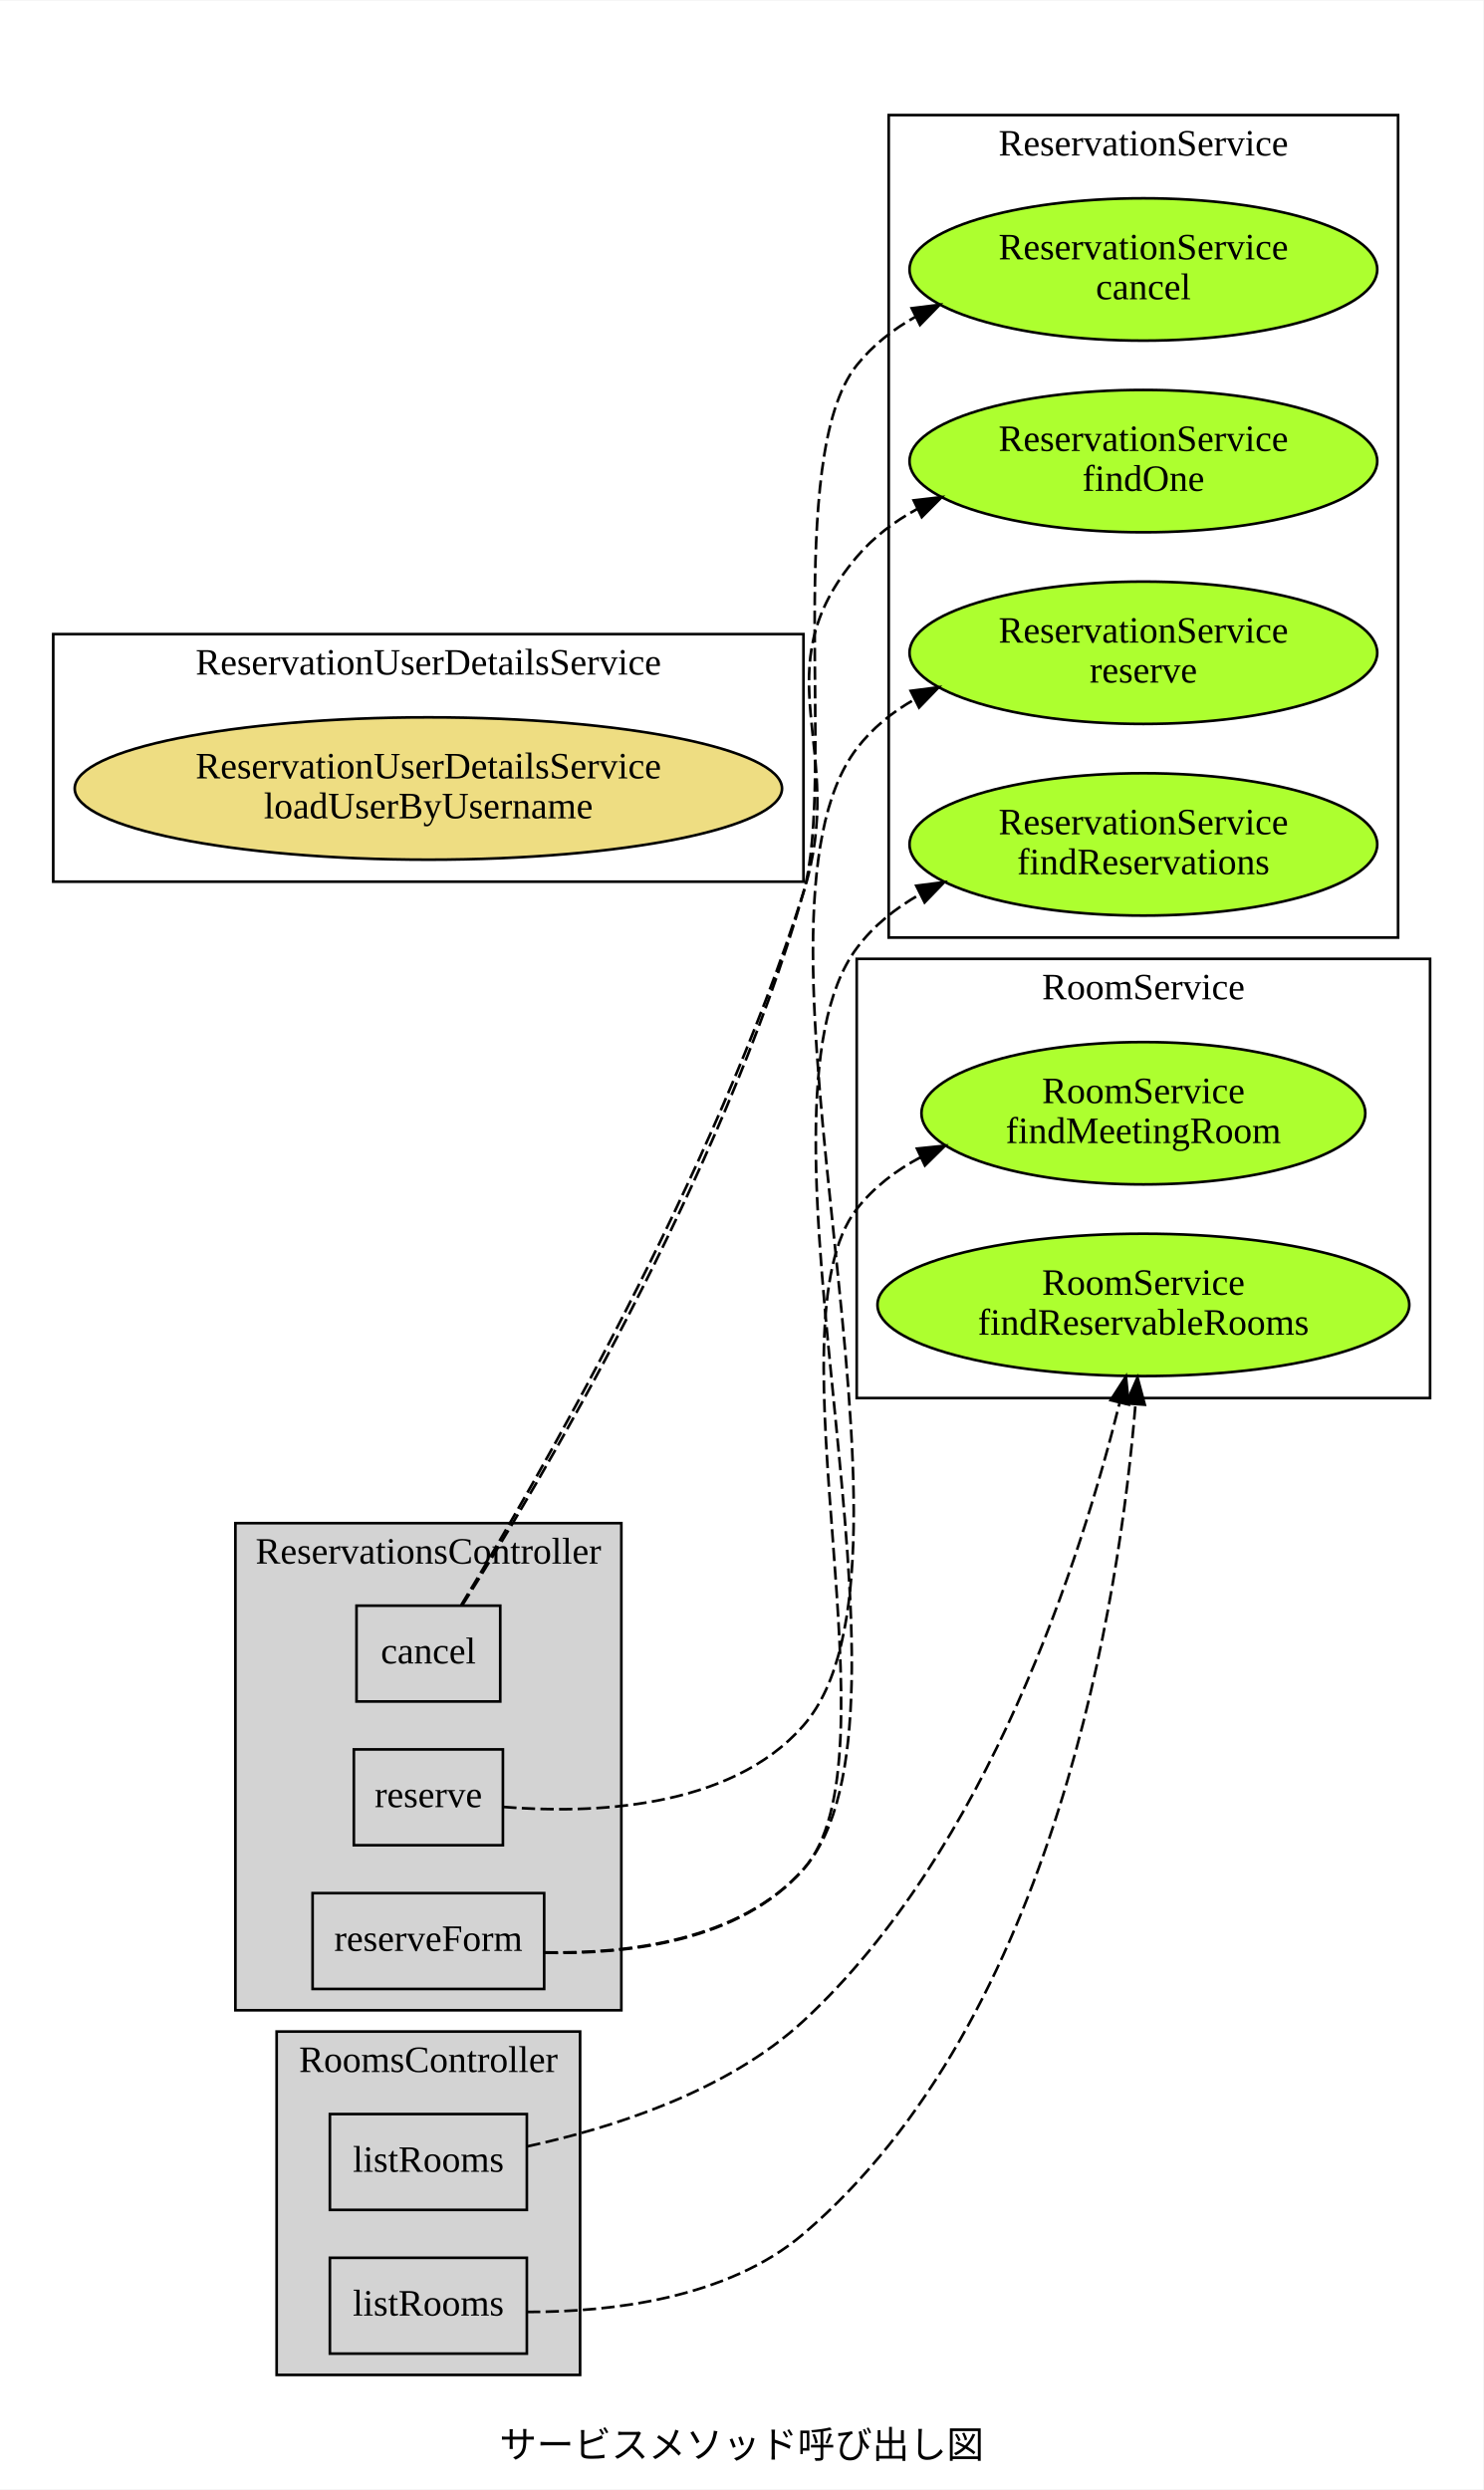
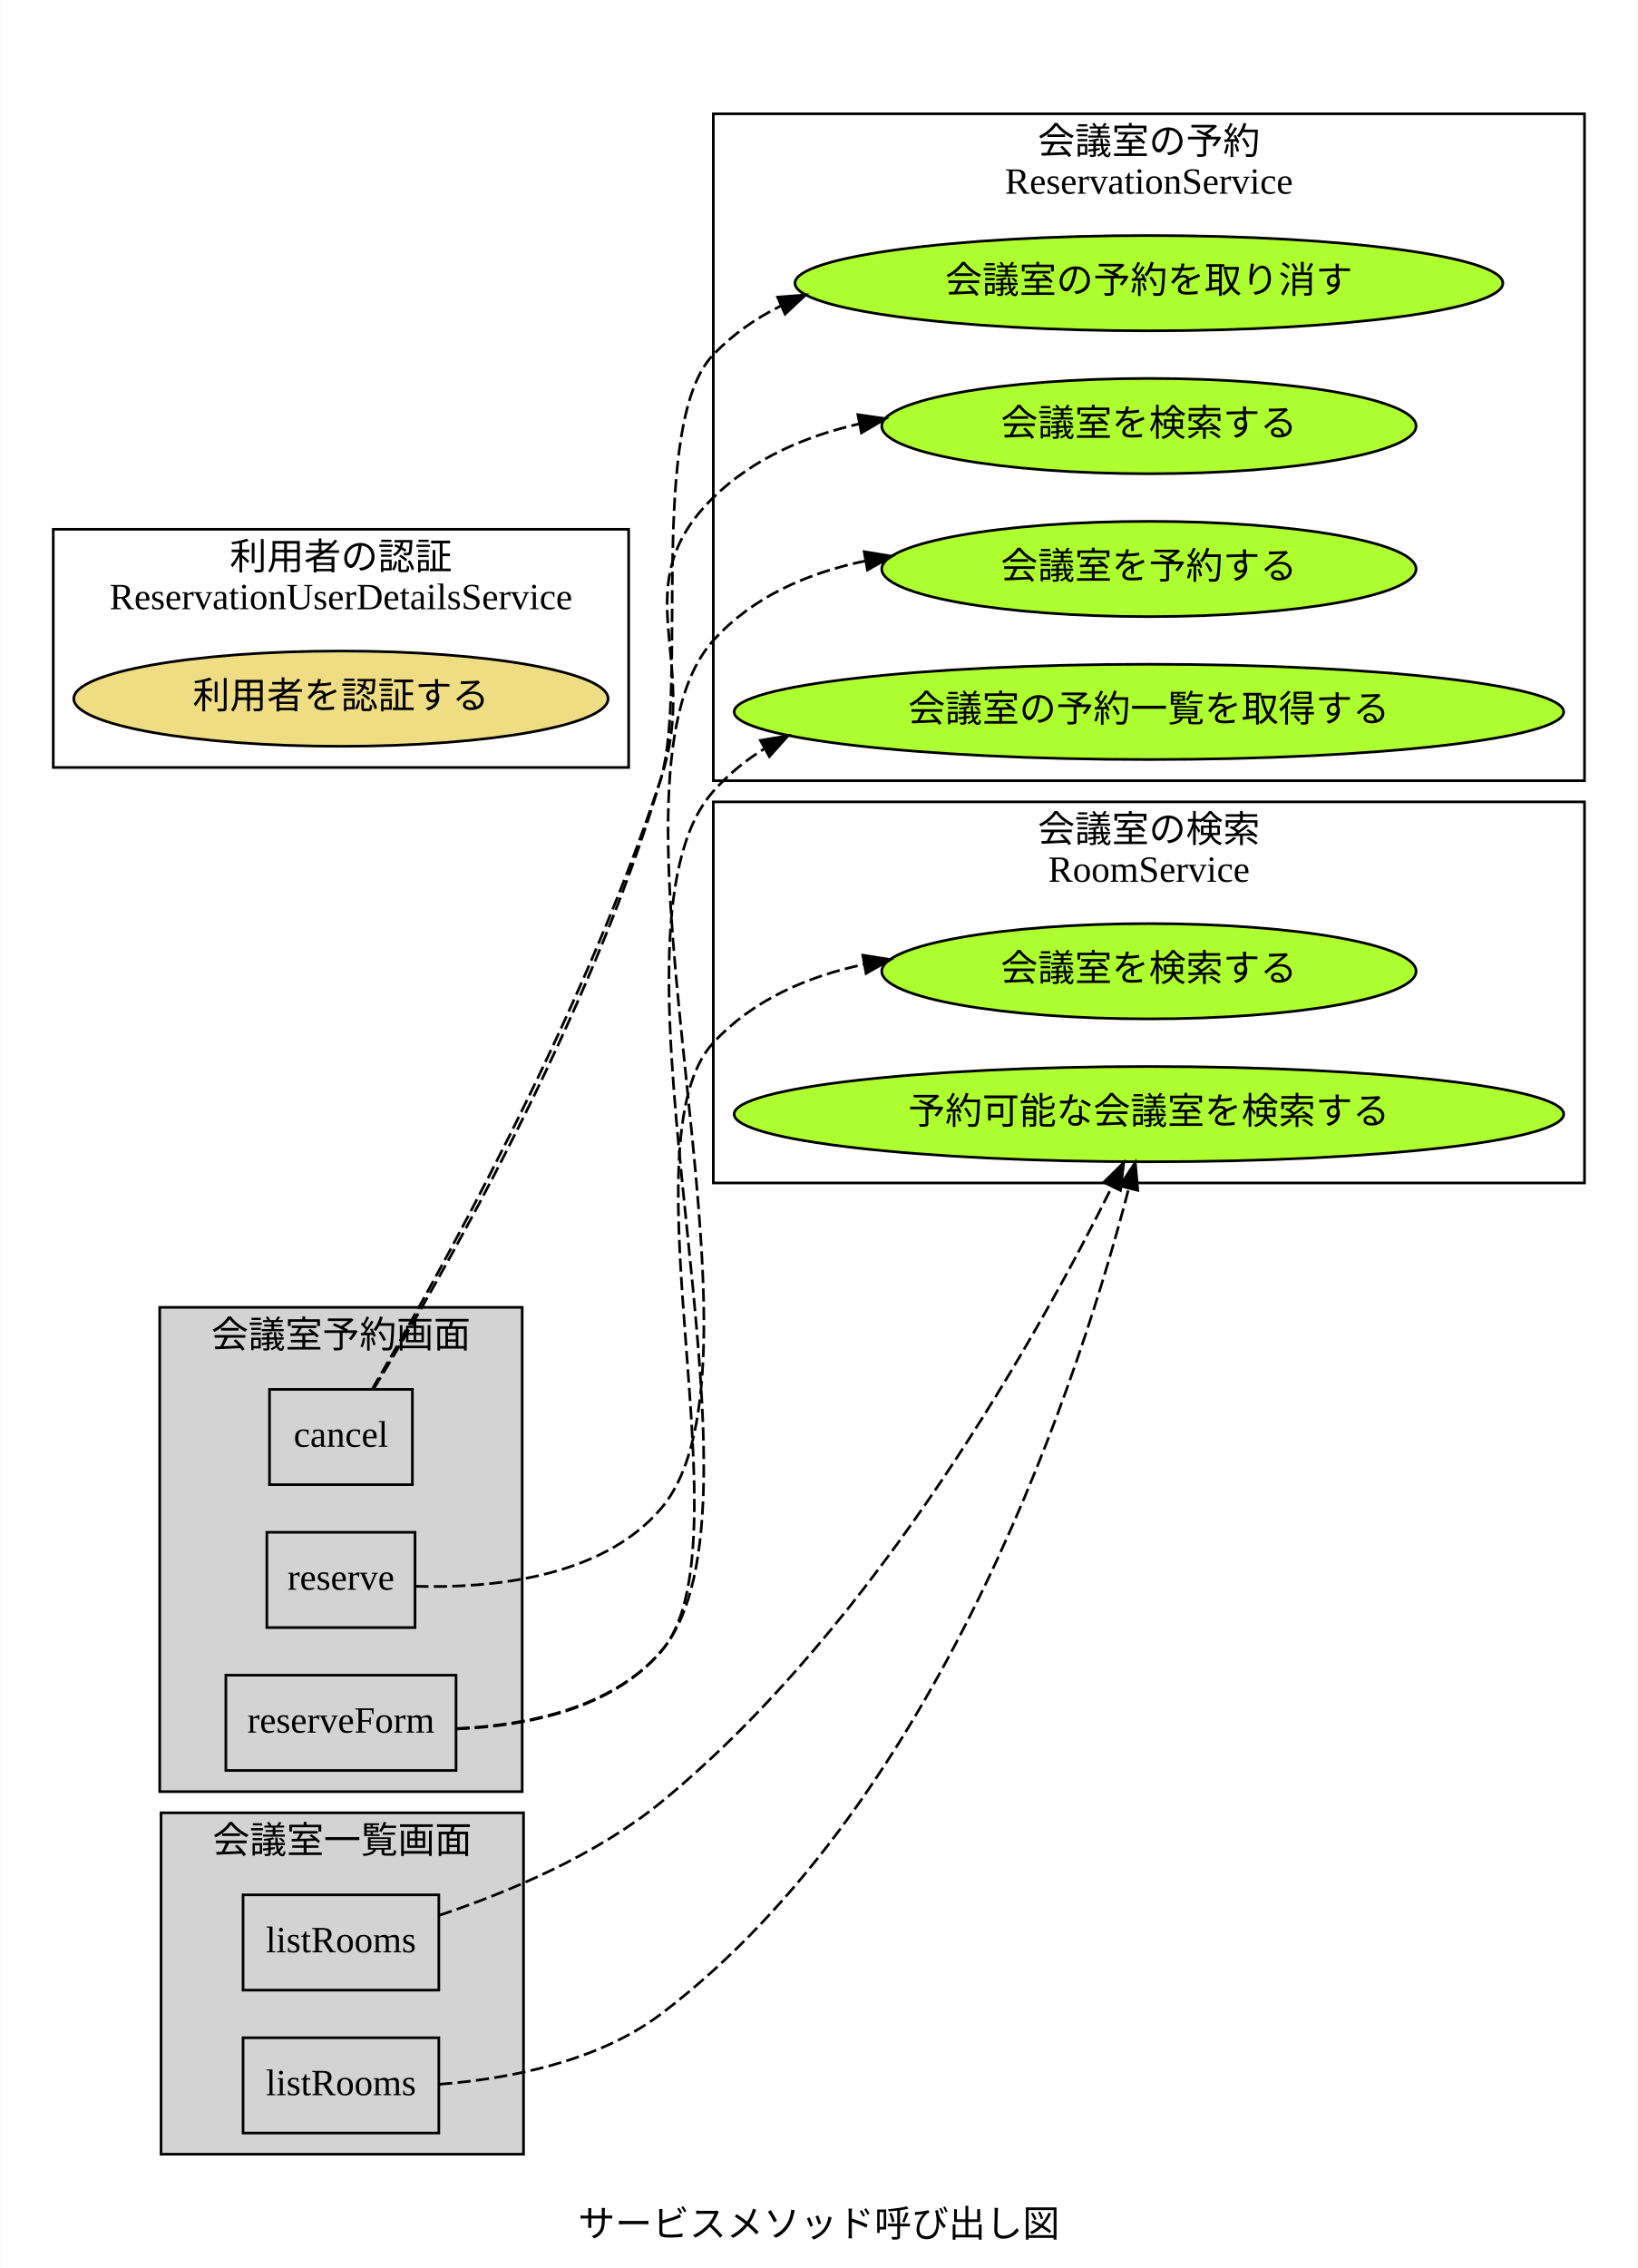
- <svg xmlns="http://www.w3.org/2000/svg" xmlns:xlink="http://www.w3.org/1999/xlink" width="557pt" height="935pt" viewBox="0.00 0.00 557.28 935.00">
-   <g id="graph0" class="graph" transform="scale(1 1) rotate(0) translate(4 931)">
-     <polygon fill="white" stroke="transparent" points="-4,4 -4,-931 553.28,-931 553.28,4 -4,4" />
-     <text text-anchor="middle" x="274.64" y="-7.8" font-family="Times New Roman,serif" font-size="14.00">
+ <svg xmlns="http://www.w3.org/2000/svg" xmlns:xlink="http://www.w3.org/1999/xlink" width="619pt" height="857pt" viewBox="0.00 0.00 618.75 857.00">
+   <g id="graph0" class="graph" transform="scale(1 1) rotate(0) translate(4 853)">
+     <polygon fill="white" stroke="transparent" points="-4,4 -4,-853 614.75,-853 614.75,4 -4,4" />
+     <text text-anchor="middle" x="305.38" y="-7.8" font-family="Times New Roman,serif" font-size="14.00">
            サービスメソッド呼び出し図
        </text>
    <g id="clust1" class="cluster">
            </g>
    <g id="clust4" class="cluster">
-       <polygon fill="none" stroke="black" points="16,-600 16,-693 297.87,-693 297.87,-600 16,-600" />
-       <text text-anchor="middle" x="156.94" y="-677.8" font-family="Times New Roman,serif" font-size="14.00">
+       <polygon fill="none" stroke="black" points="16,-563 16,-653 233.48,-653 233.48,-563 16,-563" />
+       <text text-anchor="middle" x="124.74" y="-637.8" font-family="Times New Roman,serif" font-size="14.00">
+                 利用者の認証
+             </text>
+       <text text-anchor="middle" x="124.74" y="-622.8" font-family="Times New Roman,serif" font-size="14.00">
                ReservationUserDetailsService
            </text>
    </g>
    <g id="clust2" class="cluster">
-       <polygon fill="none" stroke="black" points="329.89,-579 329.89,-888 521.26,-888 521.26,-579 329.89,-579" />
-       <text text-anchor="middle" x="425.57" y="-872.8" font-family="Times New Roman,serif" font-size="14.00">
+       <polygon fill="none" stroke="black" points="265.48,-558 265.48,-810 594.75,-810 594.75,-558 265.48,-558" />
+       <text text-anchor="middle" x="430.12" y="-794.8" font-family="Times New Roman,serif" font-size="14.00">
+                 会議室の予約
+             </text>
+       <text text-anchor="middle" x="430.12" y="-779.8" font-family="Times New Roman,serif" font-size="14.00">
                ReservationService
            </text>
    </g>
    <g id="clust3" class="cluster">
-       <polygon fill="none" stroke="black" points="317.87,-406 317.87,-571 533.28,-571 533.28,-406 317.87,-406" />
-       <text text-anchor="middle" x="425.57" y="-555.8" font-family="Times New Roman,serif" font-size="14.00">
+       <polygon fill="none" stroke="black" points="265.48,-406 265.48,-550 594.75,-550 594.75,-406 265.48,-406" />
+       <text text-anchor="middle" x="430.12" y="-534.8" font-family="Times New Roman,serif" font-size="14.00">
+                 会議室の検索
+             </text>
+       <text text-anchor="middle" x="430.12" y="-519.8" font-family="Times New Roman,serif" font-size="14.00">
                RoomService
            </text>
    </g>
    <g id="clust5" class="cluster">
            </g>
    <g id="clust7" class="cluster">
-       <polygon fill="lightgrey" stroke="black" points="99.94,-39 99.94,-168 213.94,-168 213.94,-39 99.94,-39" />
-       <text text-anchor="middle" x="156.94" y="-152.8" font-family="Times New Roman,serif" font-size="14.00">
-                 RoomsController
+       <polygon fill="lightgrey" stroke="black" points="56.74,-39 56.74,-168 193.74,-168 193.74,-39 56.74,-39" />
+       <text text-anchor="middle" x="125.24" y="-152.8" font-family="Times New Roman,serif" font-size="14.00">
+                 会議室一覧画面
            </text>
    </g>
    <g id="clust6" class="cluster">
-       <polygon fill="lightgrey" stroke="black" points="84.44,-176 84.44,-359 229.44,-359 229.44,-176 84.44,-176" />
-       <text text-anchor="middle" x="156.94" y="-343.8" font-family="Times New Roman,serif" font-size="14.00">
-                 ReservationsController
+       <polygon fill="lightgrey" stroke="black" points="56.24,-176 56.24,-359 193.24,-359 193.24,-176 56.24,-176" />
+       <text text-anchor="middle" x="124.74" y="-343.8" font-family="Times New Roman,serif" font-size="14.00">
+                 会議室予約画面
            </text>
    </g>
    <g id="node1" class="node">
      <g id="a_node1">
        <a xlink:href="https://github.com/k2works/application_programing_excercise_2022/tree/take13/src/main/java/mrs/application/service/reservation/ReservationService.java" xlink:title="ReservationService.cancel(Reservation)">
-           <ellipse fill="greenyellow" stroke="black" cx="425.57" cy="-830" rx="87.86" ry="26.74" />
-           <text text-anchor="middle" x="425.57" y="-833.8" font-family="Times New Roman,serif" font-size="14.00">ReservationService
-                     </text>
-           <text text-anchor="middle" x="425.57" y="-818.8" font-family="Times New Roman,serif" font-size="14.00">cancel
+           <ellipse fill="greenyellow" stroke="black" cx="430.12" cy="-746" rx="133.78" ry="18" />
+           <text text-anchor="middle" x="430.12" y="-742.3" font-family="Times New Roman,serif" font-size="14.00">会議室の予約を取り消す
                    </text>
        </a>
      </g>
    </g>
    <g id="node2" class="node">
      <g id="a_node2">
        <a xlink:href="https://github.com/k2works/application_programing_excercise_2022/tree/take13/src/main/java/mrs/application/service/reservation/ReservationService.java" xlink:title="ReservationService.findOne(Integer)">
-           <ellipse fill="greenyellow" stroke="black" cx="425.57" cy="-758" rx="87.86" ry="26.74" />
-           <text text-anchor="middle" x="425.57" y="-761.8" font-family="Times New Roman,serif" font-size="14.00">ReservationService
-                     </text>
-           <text text-anchor="middle" x="425.57" y="-746.8" font-family="Times New Roman,serif" font-size="14.00">findOne
+           <ellipse fill="greenyellow" stroke="black" cx="430.12" cy="-692" rx="100.98" ry="18" />
+           <text text-anchor="middle" x="430.12" y="-688.3" font-family="Times New Roman,serif" font-size="14.00">会議室を検索する
                    </text>
        </a>
      </g>
    </g>
    <g id="node3" class="node">
      <g id="a_node3">
        <a xlink:href="https://github.com/k2works/application_programing_excercise_2022/tree/take13/src/main/java/mrs/application/service/reservation/ReservationService.java" xlink:title="ReservationService.findReservations(ReservableRoomId)">
-           <ellipse fill="greenyellow" stroke="black" cx="425.57" cy="-614" rx="87.86" ry="26.74" />
-           <text text-anchor="middle" x="425.57" y="-617.8" font-family="Times New Roman,serif" font-size="14.00">ReservationService
-                     </text>
-           <text text-anchor="middle" x="425.57" y="-602.8" font-family="Times New Roman,serif" font-size="14.00">findReservations
+           <ellipse fill="greenyellow" stroke="black" cx="430.12" cy="-584" rx="156.77" ry="18" />
+           <text text-anchor="middle" x="430.12" y="-580.3" font-family="Times New Roman,serif" font-size="14.00">会議室の予約一覧を取得する
                    </text>
        </a>
      </g>
    </g>
    <g id="node4" class="node">
      <g id="a_node4">
        <a xlink:href="https://github.com/k2works/application_programing_excercise_2022/tree/take13/src/main/java/mrs/application/service/reservation/ReservationService.java" xlink:title="ReservationService.reserve(Reservation)">
-           <ellipse fill="greenyellow" stroke="black" cx="425.57" cy="-686" rx="87.86" ry="26.74" />
-           <text text-anchor="middle" x="425.57" y="-689.8" font-family="Times New Roman,serif" font-size="14.00">ReservationService
-                     </text>
-           <text text-anchor="middle" x="425.57" y="-674.8" font-family="Times New Roman,serif" font-size="14.00">reserve
+           <ellipse fill="greenyellow" stroke="black" cx="430.12" cy="-638" rx="100.98" ry="18" />
+           <text text-anchor="middle" x="430.12" y="-634.3" font-family="Times New Roman,serif" font-size="14.00">会議室を予約する
                    </text>
        </a>
      </g>
    </g>
    <g id="node5" class="node">
      <g id="a_node5">
        <a xlink:href="https://github.com/k2works/application_programing_excercise_2022/tree/take13/src/main/java/mrs/application/service/room/RoomService.java" xlink:title="RoomService.findMeetingRoom(Integer)">
-           <ellipse fill="greenyellow" stroke="black" cx="425.57" cy="-513" rx="83.38" ry="26.74" />
-           <text text-anchor="middle" x="425.57" y="-516.8" font-family="Times New Roman,serif" font-size="14.00">RoomService
-                     </text>
-           <text text-anchor="middle" x="425.57" y="-501.8" font-family="Times New Roman,serif" font-size="14.00">findMeetingRoom
+           <ellipse fill="greenyellow" stroke="black" cx="430.12" cy="-486" rx="100.98" ry="18" />
+           <text text-anchor="middle" x="430.12" y="-482.3" font-family="Times New Roman,serif" font-size="14.00">会議室を検索する
                    </text>
        </a>
      </g>
    </g>
    <g id="node6" class="node">
      <g id="a_node6">
        <a xlink:href="https://github.com/k2works/application_programing_excercise_2022/tree/take13/src/main/java/mrs/application/service/room/RoomService.java" xlink:title="RoomService.findReservableRooms(LocalDate)">
-           <ellipse fill="greenyellow" stroke="black" cx="425.57" cy="-441" rx="99.9" ry="26.74" />
-           <text text-anchor="middle" x="425.57" y="-444.8" font-family="Times New Roman,serif" font-size="14.00">RoomService
-                     </text>
-           <text text-anchor="middle" x="425.57" y="-429.8" font-family="Times New Roman,serif" font-size="14.00">findReservableRooms
+           <ellipse fill="greenyellow" stroke="black" cx="430.12" cy="-432" rx="156.77" ry="18" />
+           <text text-anchor="middle" x="430.12" y="-428.3" font-family="Times New Roman,serif" font-size="14.00">予約可能な会議室を検索する
                    </text>
        </a>
      </g>
    </g>
    <g id="node7" class="node">
      <g id="a_node7">
        <a xlink:href="https://github.com/k2works/application_programing_excercise_2022/tree/take13/src/main/java/mrs/application/service/user/ReservationUserDetailsService.java" xlink:title="ReservationUserDetailsService.loadUserByUsername(String)">
-           <ellipse fill="#eedd82" stroke="black" cx="156.94" cy="-635" rx="132.87" ry="26.74" />
-           <text text-anchor="middle" x="156.94" y="-638.8" font-family="Times New Roman,serif" font-size="14.00">ReservationUserDetailsService
-                     </text>
-           <text text-anchor="middle" x="156.94" y="-623.8" font-family="Times New Roman,serif" font-size="14.00">loadUserByUsername
+           <ellipse fill="#eedd82" stroke="black" cx="124.74" cy="-589" rx="100.98" ry="18" />
+           <text text-anchor="middle" x="124.74" y="-585.3" font-family="Times New Roman,serif" font-size="14.00">利用者を認証する
                    </text>
        </a>
      </g>
    </g>
    <g id="node8" class="node">
-       <polygon fill="lightgray" stroke="black" points="183.94,-328 129.94,-328 129.94,-292 183.94,-292 183.94,-328" />
-       <text text-anchor="middle" x="156.94" y="-306.3" font-family="Times New Roman,serif" font-size="14.00">
+       <polygon fill="lightgray" stroke="black" points="151.74,-328 97.74,-328 97.74,-292 151.74,-292 151.74,-328" />
+       <text text-anchor="middle" x="124.74" y="-306.3" font-family="Times New Roman,serif" font-size="14.00">
                cancel
            </text>
    </g>
    <g id="edge1" class="edge">
-       <path fill="none" stroke="black" stroke-dasharray="5,2" d="M169.69,-328.15C197.48,-372.06 267.17,-488.36 297.87,-596 310,-638.53 290.3,-759.42 317.87,-794 323.89,-801.55 331.55,-807.52 340,-812.25" />
-       <polygon fill="black" stroke="black" points="338.54,-815.43 349.05,-816.74 341.65,-809.16 338.54,-815.43" />
+       <path fill="none" stroke="black" stroke-dasharray="5,2" d="M137.12,-328.21C161.52,-368.24 218.88,-467.61 245.74,-559 255.85,-593.37 240.67,-693.16 265.48,-719 272.89,-726.71 281.59,-732.76 291.05,-737.45" />
+       <polygon fill="black" stroke="black" points="289.78,-740.72 300.34,-741.55 292.6,-734.31 289.78,-740.72" />
    </g>
    <g id="edge2" class="edge">
-       <path fill="none" stroke="black" stroke-dasharray="5,2" d="M169.3,-328.27C196.21,-372.44 264.13,-489.27 297.87,-596 314.97,-650.06 281.28,-678.68 317.87,-722 324.15,-729.43 332.01,-735.33 340.6,-740.01" />
-       <polygon fill="black" stroke="black" points="339.27,-743.25 349.79,-744.47 342.32,-736.96 339.27,-743.25" />
+       <path fill="none" stroke="black" stroke-dasharray="5,2" d="M136.52,-328.04C159.99,-368.13 216.01,-468.25 245.74,-559 260.66,-604.54 231.25,-631.47 265.48,-665 280.49,-679.7 300.23,-688.21 320.78,-692.87" />
+       <polygon fill="black" stroke="black" points="320.11,-696.31 330.6,-694.81 321.46,-689.44 320.11,-696.31" />
    </g>
    <g id="node9" class="node">
-       <polygon fill="lightgray" stroke="black" points="184.94,-274 128.94,-274 128.94,-238 184.94,-238 184.94,-274" />
-       <text text-anchor="middle" x="156.94" y="-252.3" font-family="Times New Roman,serif" font-size="14.00">
+       <polygon fill="lightgray" stroke="black" points="152.74,-274 96.74,-274 96.74,-238 152.74,-238 152.74,-274" />
+       <text text-anchor="middle" x="124.74" y="-252.3" font-family="Times New Roman,serif" font-size="14.00">
                reserve
            </text>
    </g>
    <g id="edge4" class="edge">
-       <path fill="none" stroke="black" stroke-dasharray="5,2" d="M185.06,-252.39C217.28,-249.79 270.14,-251.21 297.87,-283 351.56,-344.55 268.45,-584.97 317.87,-650 323.71,-657.68 331.26,-663.74 339.65,-668.51" />
-       <polygon fill="black" stroke="black" points="338.16,-671.68 348.66,-673.04 341.3,-665.42 338.16,-671.68" />
+       <path fill="none" stroke="black" stroke-dasharray="5,2" d="M152.82,-253.6C180.71,-252.79 223.19,-256.49 245.74,-283 293.05,-338.62 216.59,-556.77 265.48,-611 280.36,-627.5 301.14,-636.51 322.92,-641.04" />
+       <polygon fill="black" stroke="black" points="322.51,-644.53 332.97,-642.82 323.73,-637.63 322.51,-644.53" />
    </g>
    <g id="node10" class="node">
-       <polygon fill="lightgray" stroke="black" points="200.44,-220 113.44,-220 113.44,-184 200.44,-184 200.44,-220" />
-       <text text-anchor="middle" x="156.94" y="-198.3" font-family="Times New Roman,serif" font-size="14.00">
+       <polygon fill="lightgray" stroke="black" points="168.24,-220 81.24,-220 81.24,-184 168.24,-184 168.24,-220" />
+       <text text-anchor="middle" x="124.74" y="-198.3" font-family="Times New Roman,serif" font-size="14.00">
                reserveForm
            </text>
    </g>
    <g id="edge3" class="edge">
-       <path fill="none" stroke="black" stroke-dasharray="5,2" d="M200.72,-197.6C232.49,-196.93 274.24,-202 297.87,-229 348.6,-286.95 271.94,-513.18 317.87,-575 324.16,-583.46 332.47,-590.08 341.68,-595.27" />
-       <polygon fill="black" stroke="black" points="340.25,-598.47 350.76,-599.82 343.38,-592.21 340.25,-598.47" />
+       <path fill="none" stroke="black" stroke-dasharray="5,2" d="M168.3,-199.68C194.71,-200.74 227.06,-207.05 245.74,-229 292.63,-284.1 217.5,-499.85 265.48,-554 271.07,-560.31 277.51,-565.57 284.54,-569.94" />
+       <polygon fill="black" stroke="black" points="283.28,-573.24 293.73,-575 286.66,-567.11 283.28,-573.24" />
    </g>
    <g id="edge5" class="edge">
-       <path fill="none" stroke="black" stroke-dasharray="5,2" d="M200.55,-197.75C232.22,-197.16 273.94,-202.27 297.87,-229 334.76,-270.19 283.84,-433.42 317.87,-477 324.3,-485.23 332.69,-491.6 341.95,-496.51" />
-       <polygon fill="black" stroke="black" points="340.52,-499.71 351.05,-500.8 343.5,-493.37 340.52,-499.71" />
+       <path fill="none" stroke="black" stroke-dasharray="5,2" d="M168.41,-199.85C194.69,-201.01 226.86,-207.36 245.74,-229 279.47,-267.65 230.65,-421.34 265.48,-459 280.4,-475.13 300.97,-484.04 322.49,-488.61" />
+       <polygon fill="black" stroke="black" points="321.96,-492.07 332.43,-490.41 323.21,-485.18 321.96,-492.07" />
    </g>
    <g id="node11" class="node">
-       <polygon fill="lightgray" stroke="black" points="193.94,-137 119.94,-137 119.94,-101 193.94,-101 193.94,-137" />
-       <text text-anchor="middle" x="156.94" y="-115.3" font-family="Times New Roman,serif" font-size="14.00">
+       <polygon fill="lightgray" stroke="black" points="161.74,-137 87.74,-137 87.74,-101 161.74,-101 161.74,-137" />
+       <text text-anchor="middle" x="124.74" y="-115.3" font-family="Times New Roman,serif" font-size="14.00">
                listRooms
            </text>
    </g>
    <g id="edge6" class="edge">
-       <path fill="none" stroke="black" stroke-dasharray="5,2" d="M194.1,-124.86C224.98,-131.53 268.88,-145.19 297.87,-172 367.45,-236.34 402.39,-346.73 416.6,-404.04" />
-       <polygon fill="black" stroke="black" points="413.27,-405.19 419.01,-414.1 420.08,-403.56 413.27,-405.19" />
+       <path fill="none" stroke="black" stroke-dasharray="5,2" d="M161.86,-129.25C187.26,-137.74 220.99,-151.73 245.74,-172 328.04,-239.4 390.3,-352.54 416.09,-404.45" />
+       <polygon fill="black" stroke="black" points="413.07,-406.26 420.61,-413.7 419.36,-403.18 413.07,-406.26" />
    </g>
    <g id="node12" class="node">
-       <polygon fill="lightgray" stroke="black" points="193.94,-83 119.94,-83 119.94,-47 193.94,-47 193.94,-83" />
-       <text text-anchor="middle" x="156.94" y="-61.3" font-family="Times New Roman,serif" font-size="14.00">
+       <polygon fill="lightgray" stroke="black" points="161.74,-83 87.74,-83 87.74,-47 161.74,-47 161.74,-83" />
+       <text text-anchor="middle" x="124.74" y="-61.3" font-family="Times New Roman,serif" font-size="14.00">
                listRooms
            </text>
    </g>
    <g id="edge7" class="edge">
-       <path fill="none" stroke="black" stroke-dasharray="5,2" d="M193.99,-62.66C225.01,-62.61 269.17,-67.5 297.87,-92 392.97,-173.17 416.7,-331.69 422.61,-403.75" />
-       <polygon fill="black" stroke="black" points="419.12,-404.02 423.36,-413.73 426.1,-403.5 419.12,-404.02" />
+       <path fill="none" stroke="black" stroke-dasharray="5,2" d="M161.83,-65.42C187.54,-67.42 221.66,-73.74 245.74,-92 353.57,-173.76 405.34,-337.84 422.43,-403.7" />
+       <polygon fill="black" stroke="black" points="419.13,-404.91 424.97,-413.75 425.92,-403.2 419.13,-404.91" />
    </g>
  </g>
</svg>
